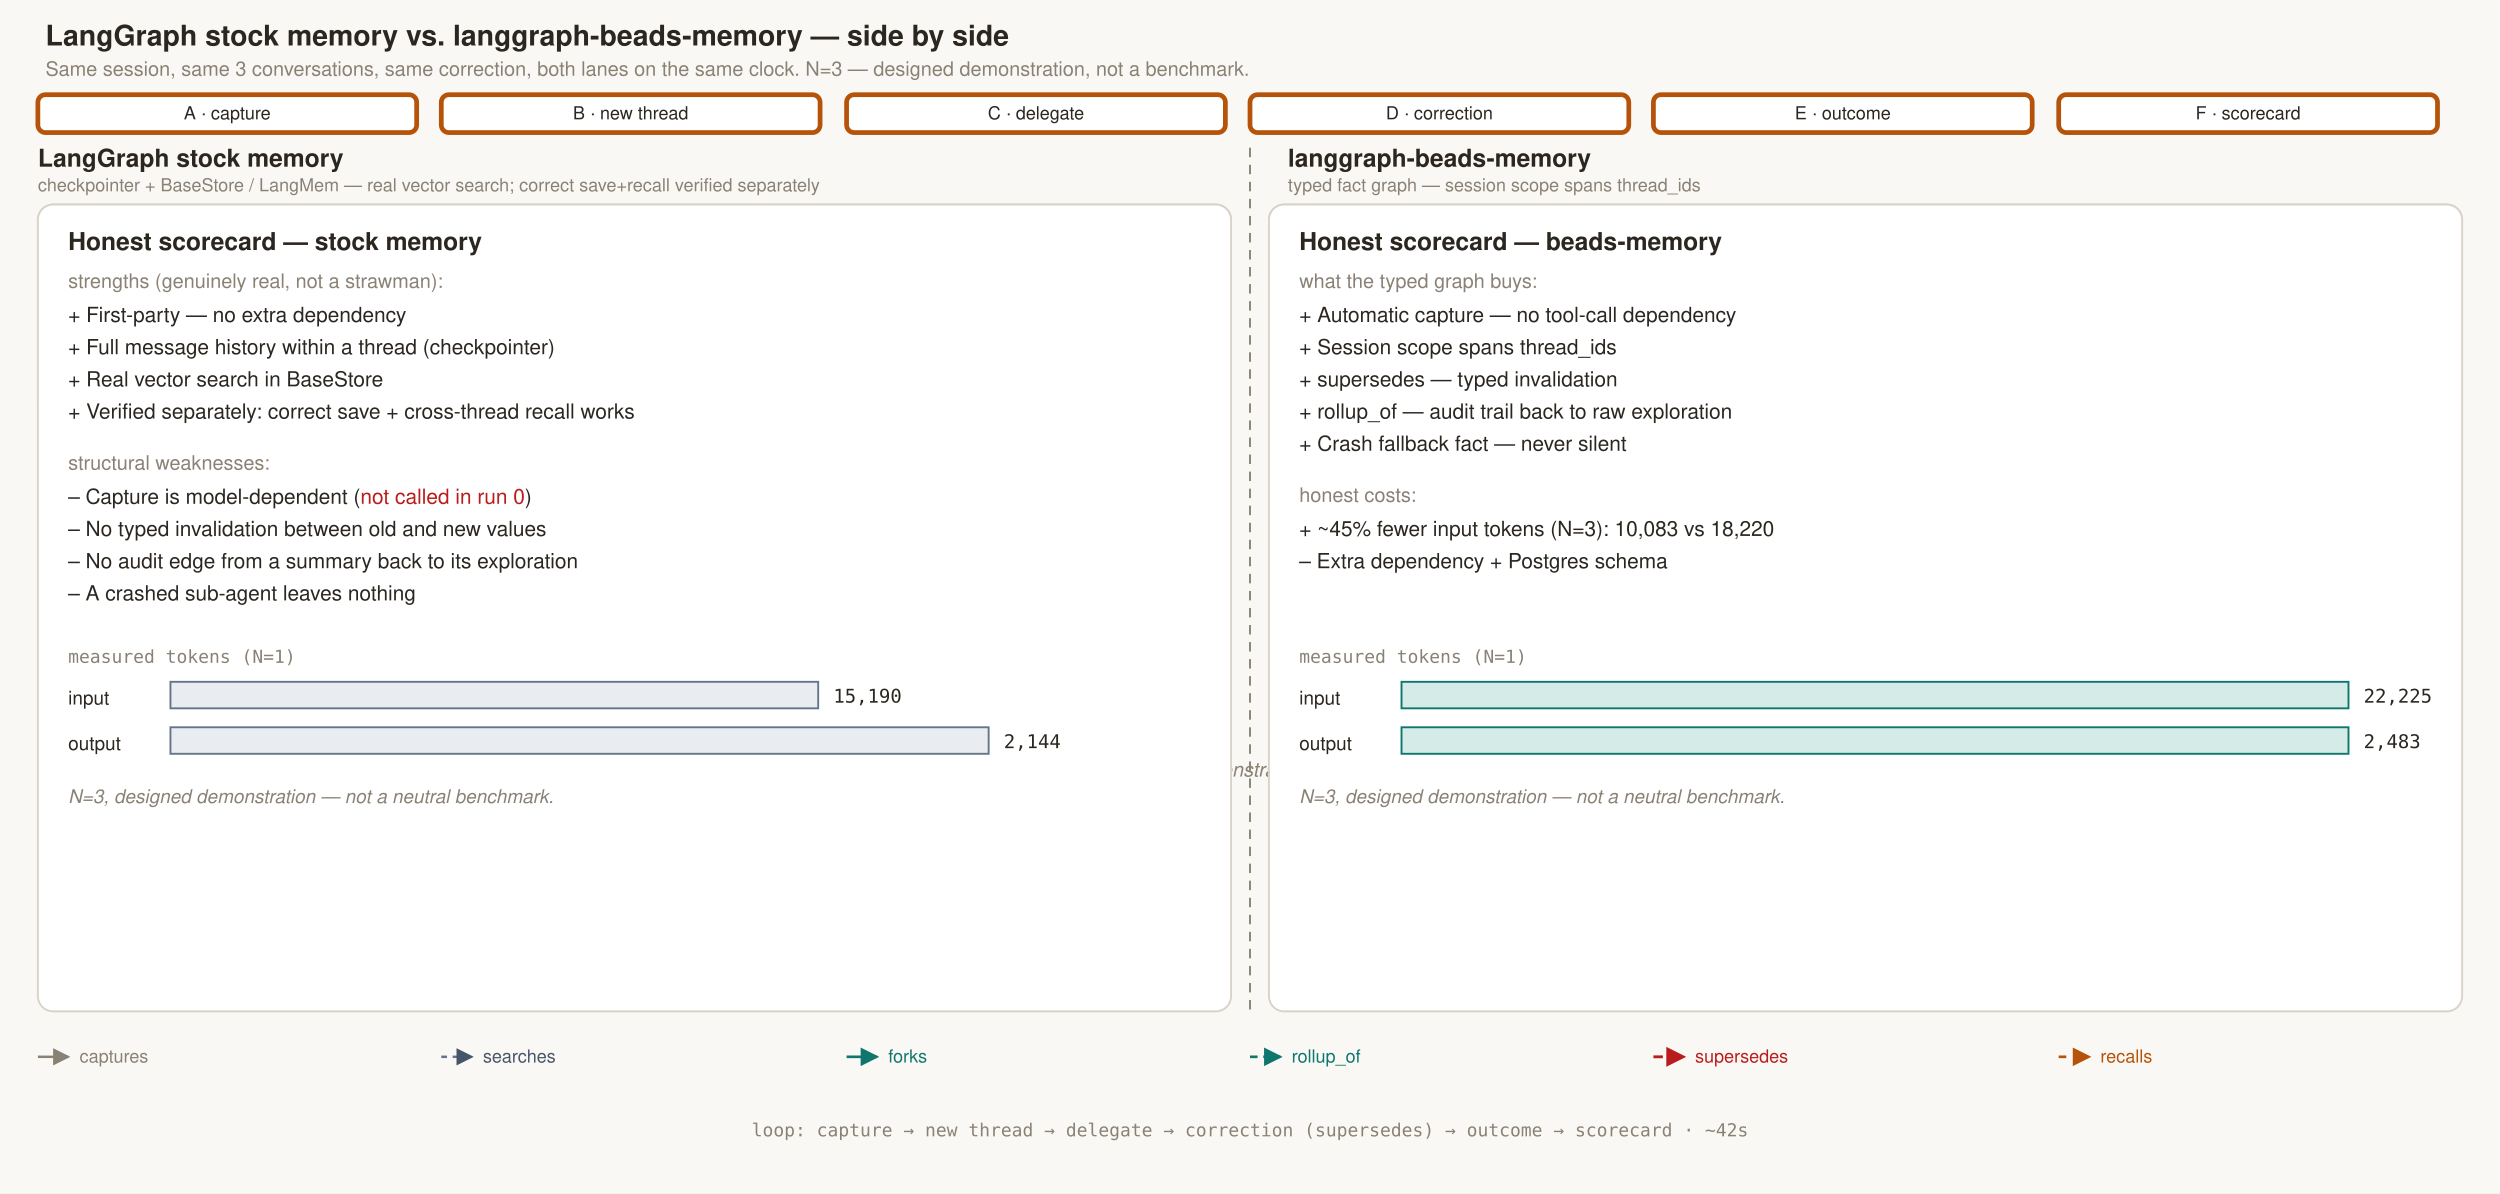
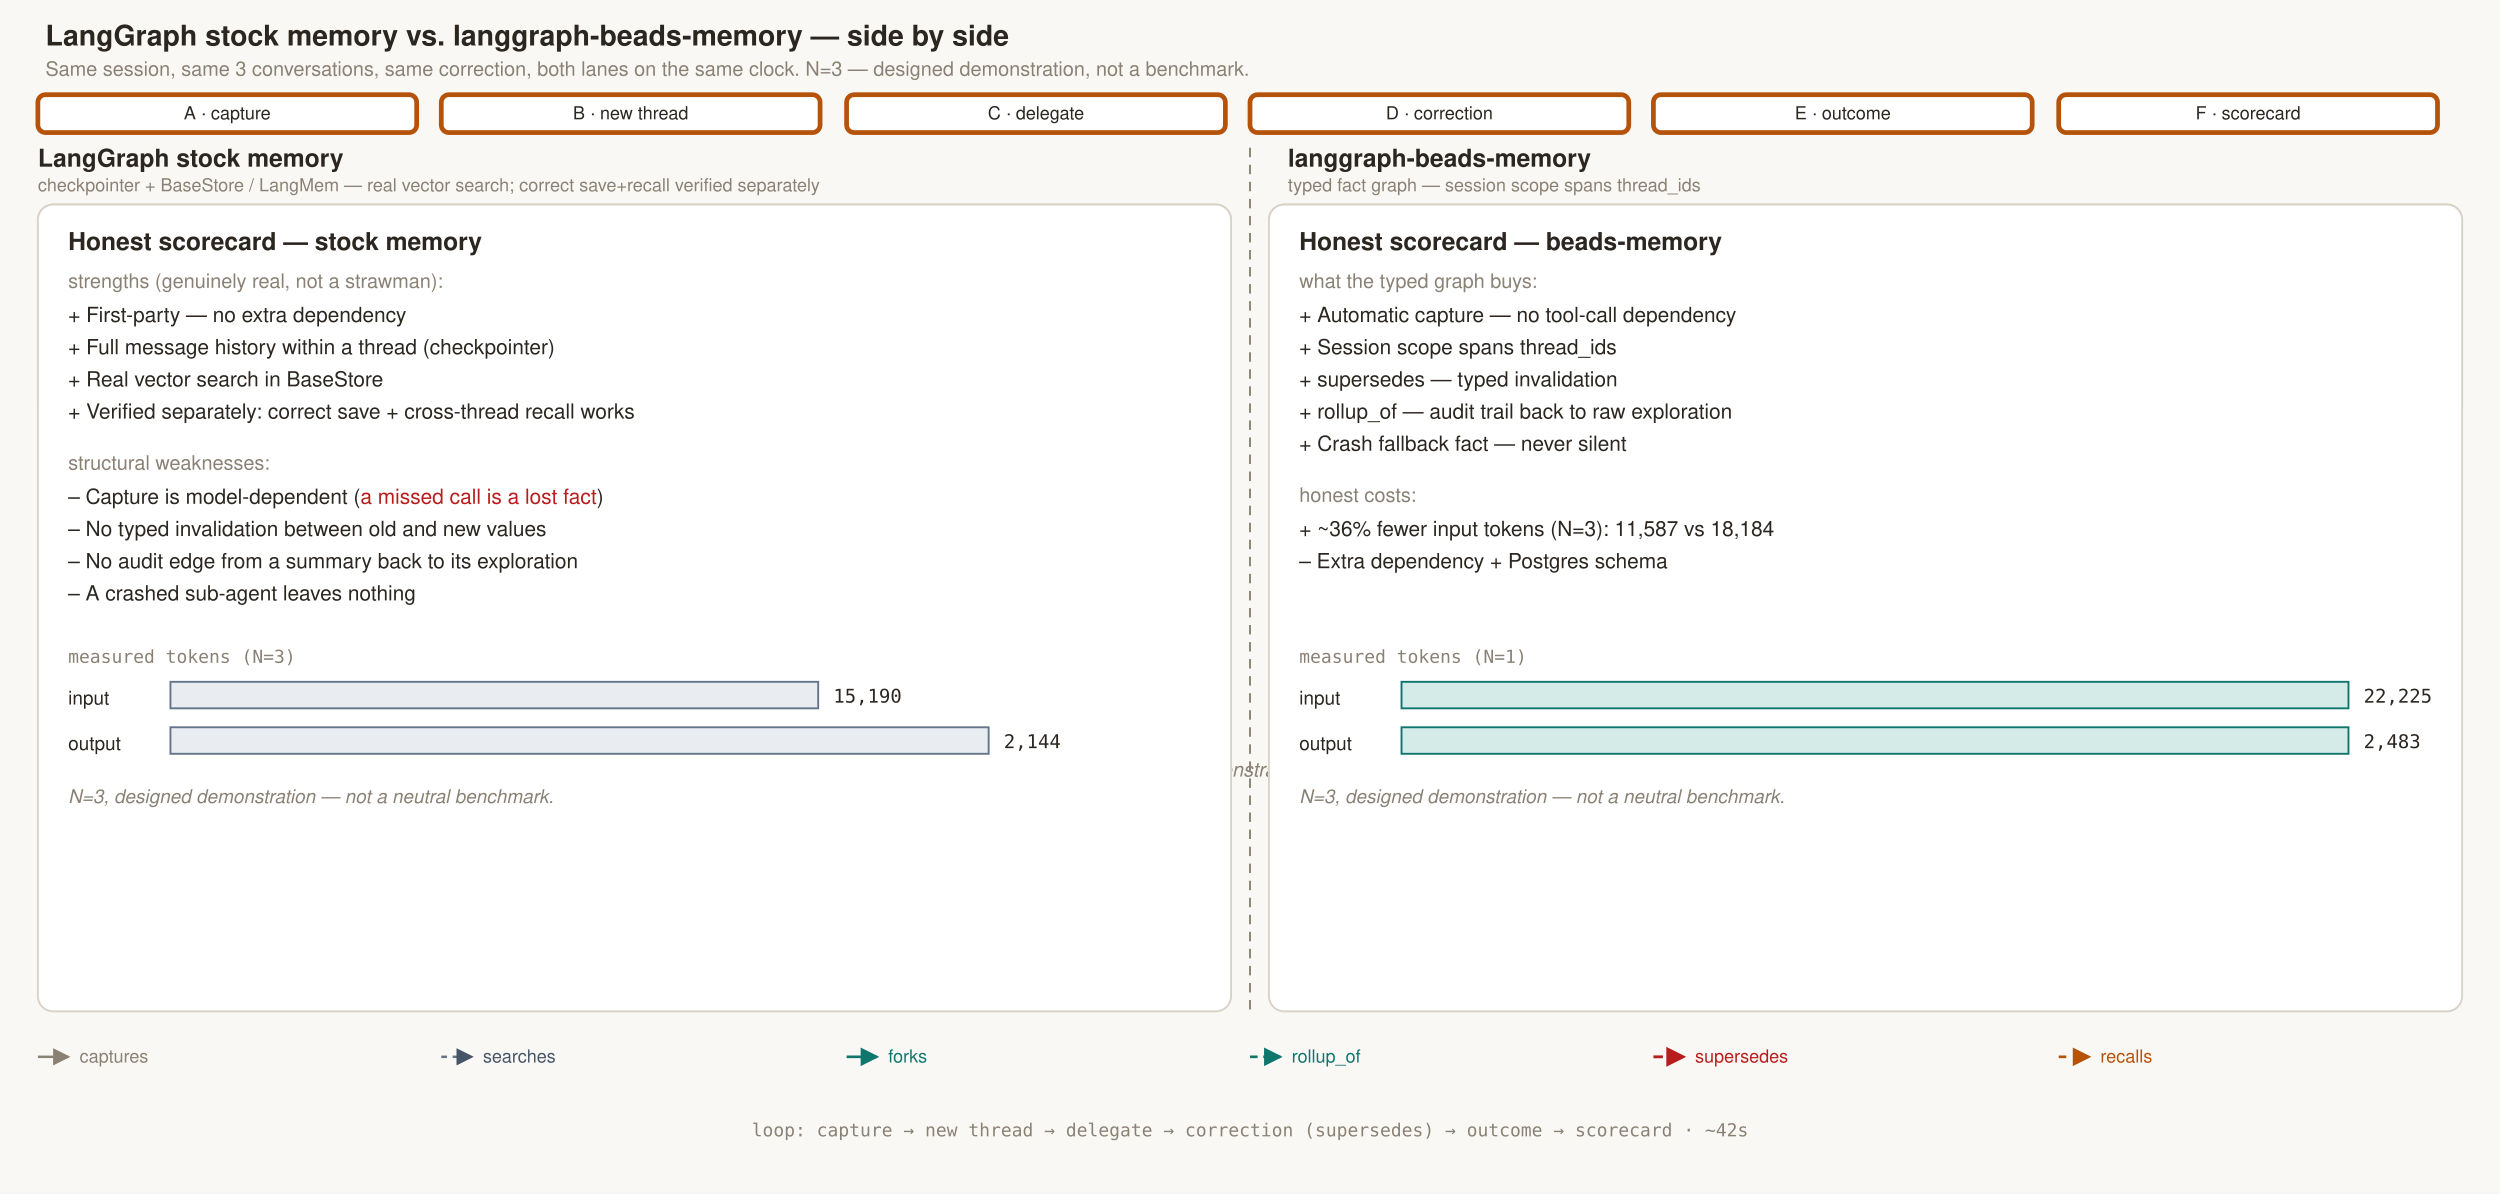
- <svg xmlns="http://www.w3.org/2000/svg" viewBox="0 0 1320 630" width="1320" height="630" role="img" aria-label="Animated side-by-side comparison: LangGraph stock memory (checkpointer plus BaseStore and LangMem) versus langgraph-beads-memory (typed fact graph), run through the same three-conversation scenario. Phase A: a user states budget, self-host, and primary-source-only constraints; beads-memory captures the message and the turn's conclusion verbatim with no extraction LLM, while stock memory requires the agent to call manage_memory, which in the measured run it did not do (checkpointer history within the thread is genuinely complete, though). Phase B: a new thread_id resets message history in both; beads-memory recalls top-K facts across threads automatically, while stock memory requires the agent to call search_memory and finds nothing saved. Phase C: three sub-agents research pgvector, qdrant, and weaviate; beads-memory forks isolated hash-suffixed namespaces and enforces conclude_task with rollup_of edges back to raw exploration, synthesizing a fallback fact if a sub-agent crashes; stock memory returns sub-agent results as plain messages with no isolation and no audit edge, and a crashed sub-agent returns nothing, silently. Phase D, the sharpest contrast: a budget correction from $100k to $50k. beads-memory writes a typed supersedes edge that flips the old fact to superseded, retired from retrieval but kept for audit; stock memory would hold both values as separate documents with nothing marking which is current. Phase E, the real measured outcome, N=1, directional, not a benchmark: the treatment answered, quote, given the updated budget constraint of $50,000, Qdrant is the most suitable choice, end quote, while the baseline mentioned no budget figure and ended, quote, if you have any additional information or constraints, please let me know, end quote. Phase F is an honest scorecard: stock memory's real strengths are first-party simplicity, full history within a thread, real vector search in BaseStore, and verified cross-thread recall when the agent does save; at N=3 beads-memory used about 45 percent fewer input tokens, 10,083 versus 18,220, so its real cost is an extra dependency and Postgres schema rather than token overhead.">
+ <svg xmlns="http://www.w3.org/2000/svg" viewBox="0 0 1320 630" width="1320" height="630" role="img" aria-label="Animated side-by-side comparison: LangGraph stock memory (checkpointer plus BaseStore and LangMem) versus langgraph-beads-memory (typed fact graph), run through the same three-conversation scenario. Phase A: a user states budget, self-host, and primary-source-only constraints; beads-memory captures the message and the turn's conclusion verbatim with no extraction LLM, while stock memory requires the agent to call manage_memory, which across three measured runs it did reliably, saving four whole unsplit blobs each time (checkpointer history within the thread is genuinely complete, too). Phase B: a new thread_id resets message history in both; beads-memory recalls top-K facts across threads automatically, while stock memory requires the agent to call search_memory, which it did in every run and which correctly returned the blobs it had saved. Phase C: three sub-agents research pgvector, qdrant, and weaviate; beads-memory forks isolated hash-suffixed namespaces and enforces conclude_task with rollup_of edges back to raw exploration, synthesizing a fallback fact if a sub-agent crashes; stock memory returns sub-agent results as plain messages with no isolation and no audit edge, and a crashed sub-agent returns nothing, silently. Phase D, the sharpest contrast: a budget correction from $100k to $50k. beads-memory writes a typed supersedes edge that flips the old fact to superseded, retired from retrieval but kept for audit; stock memory holds both values as separate documents with nothing marking which is current. Phase E, the measured outcome at N=3, a designed demonstration rather than a benchmark: beads-memory recommended Qdrant in all three runs and cited the corrected fifty thousand dollar budget in two of the three, quote, approximately $30,000 per year, well within our corrected budget of $50,000, end quote; stock memory recommended Weaviate in all three runs, roughly sixty thousand dollars a year and therefore over the revised budget, and cited no budget figure at all. Phase F is an honest scorecard: stock memory's real strengths are first-party simplicity, full history within a thread, real vector search in BaseStore, and cross-thread save and recall that worked in every measured run; at N=3 beads-memory used about 36 percent fewer input tokens, 11,587 versus 18,184, so its real cost is an extra dependency and Postgres schema rather than token overhead.">
  <style>
    .bg { fill: #faf8f4; }
    text { font-family: ui-sans-serif, system-ui, "Segoe UI", Helvetica, sans-serif; fill: #2b2620; }
    .mono { font-family: ui-monospace, "SF Mono", Menlo, Consolas, monospace; }
    .muted { fill: #8a8175; }
    .panelbox { fill: #ffffff; stroke: #d9d2c6; }
    .ghostbox { fill: none; stroke: #8a8175; stroke-dasharray: 5 4; }
    .lanebox { fill: #d5ebe8; stroke: #0f766e; }
    .stockbox { fill: #e9edf2; stroke: #64748b; }
    .stockDoc { fill: #dbe2ea; stroke: #475569; stroke-width: 2; }
    .string { stroke: #d9d2c6; stroke-width: 2.5; }
    .beadUser { fill: #f5e3cd; stroke: #b45309; stroke-width: 2; }
    .beadConcl { fill: #b45309; stroke: #b45309; stroke-width: 2; }
    .beadSum { fill: #0f766e; stroke: #0f766e; stroke-width: 2; }
    .beadFallback { fill: #ffffff; stroke: #8a8175; stroke-width: 2; stroke-dasharray: 3 2; }
    .flow { stroke: #8a8175; stroke-width: 1.3; fill: none; }
    .flowStock { stroke: #64748b; stroke-width: 1.3; fill: none; stroke-dasharray: 3 3; }
    .flowRecall { stroke: #b45309; stroke-width: 1.4; fill: none; stroke-dasharray: 4 4; }
    .flowAgent { stroke: #0f766e; stroke-width: 1.4; fill: none; }
    .flowRollup { stroke: #0f766e; stroke-width: 1.4; fill: none; stroke-dasharray: 4 3; }
    .flowFallback { stroke: #8a8175; stroke-width: 1.3; fill: none; stroke-dasharray: 3 3; }
    .edgeSup { stroke: #b91c1c; stroke-width: 1.5; fill: none; stroke-dasharray: 5 3; }
    .strike { stroke: #b91c1c; stroke-width: 2.2; }
    .hl { fill: none; stroke: #b45309; stroke-width: 2.5; }
    .cBead { fill: #b45309; }
    .cAgent { fill: #0f766e; }
    .cGone { fill: #b91c1c; }
    .cStock { fill: #475569; }

    @media (prefers-color-scheme: dark) {
      .bg { fill: #171512; }
      text { fill: #ece5da; }
      .muted { fill: #93897b; }
      .panelbox { fill: #201d19; stroke: #3b362e; }
      .ghostbox { stroke: #93897b; }
      .lanebox { fill: #12332f; stroke: #2dd4bf; }
      .stockbox { fill: #1c2431; stroke: #94a3b8; }
      .stockDoc { fill: #243040; stroke: #94a3b8; }
      .string { stroke: #3b362e; }
      .beadUser { fill: #3a2c17; stroke: #f59e0b; }
      .beadConcl { fill: #f59e0b; stroke: #f59e0b; }
      .beadSum { fill: #2dd4bf; stroke: #2dd4bf; }
      .beadFallback { fill: #201d19; stroke: #93897b; }
      .flow { stroke: #93897b; }
      .flowStock { stroke: #94a3b8; }
      .flowRecall { stroke: #f59e0b; }
      .flowAgent { stroke: #2dd4bf; }
      .flowRollup { stroke: #2dd4bf; }
      .flowFallback { stroke: #93897b; }
      .edgeSup { stroke: #f87171; }
      .strike { stroke: #f87171; }
      .hl { stroke: #f59e0b; }
      .cBead { fill: #f59e0b; }
      .cAgent { fill: #2dd4bf; }
      .cGone { fill: #f87171; }
      .cStock { fill: #94a3b8; }
    }

    /* 6 phases x 7s = 42s loop */
    .phA,.phB,.phC,.phD,.phE,.phF,.frameAE,.stA,.stC,.stD,.budgetBead {
      animation-duration: 42s; animation-iteration-count: infinite; animation-timing-function: ease;
    }
    .phA { animation-name: kA; } .phB { animation-name: kB; } .phC { animation-name: kC; }
    .phD { animation-name: kD; } .phE { animation-name: kE; } .phF { animation-name: kF; }
    .frameAE { animation-name: kFrameAE; }
    .stA { animation-name: kStA; } .stC { animation-name: kStC; } .stD { animation-name: kStD; }
    .budgetBead { animation-name: kBudgetBead; }

    /* phase-exclusive visibility: quick 0.6%-wide crossfade at each boundary, no lingering blank gap */
    @keyframes kA { 0%,16.067% { opacity: 1; } 16.667%,100% { opacity: 0; } }
    @keyframes kB { 0%,16.667% { opacity: 0; } 17.267%,32.733% { opacity: 1; } 33.333%,100% { opacity: 0; } }
    @keyframes kC { 0%,33.333% { opacity: 0; } 33.933%,49.4% { opacity: 1; } 50%,100% { opacity: 0; } }
    @keyframes kD { 0%,50% { opacity: 0; } 50.6%,66.067% { opacity: 1; } 66.667%,100% { opacity: 0; } }
    @keyframes kE { 0%,66.667% { opacity: 0; } 67.267%,82.733% { opacity: 1; } 83.333%,100% { opacity: 0; } }
    @keyframes kF { 0%,83.333% { opacity: 0; } 83.933%,99.4% { opacity: 1; } 100% { opacity: 0; } }

    /* the thread-panel frame covers phases A-E; phase F replaces it with the scorecard */
    @keyframes kFrameAE { 0%,82.733% { opacity: 1; } 83.333%,100% { opacity: 0; } }

    /* memory-store accumulation: appears once, then persists for the rest of the loop */
    @keyframes kStA { 0%,14% { opacity: 0; } 16%,100% { opacity: 1; } }
    @keyframes kStC { 0%,47% { opacity: 0; } 49%,100% { opacity: 1; } }
    @keyframes kStD { 0%,63% { opacity: 0; } 65%,100% { opacity: 1; } }
    /* the $100k bead: appears with the rest of phase A's captures, then dims once superseded in D */
    @keyframes kBudgetBead { 0%,14% { opacity: 0; } 16%,63% { opacity: 1; } 65%,100% { opacity: 0.35; } }

    @media (prefers-reduced-motion: reduce) {
      .phA,.phB,.phC,.phD,.phE,.frameAE,.stA,.stC,.stD,.budgetBead { animation: none; opacity: 0; }
      .phF { animation: none; opacity: 1; }
      .reducedSummary { opacity: 1; }
    }
    .reducedSummary { opacity: 0; }
  </style>
  <defs>
    <marker id="am" viewBox="0 0 8 8" refX="7" refY="4" markerWidth="7" markerHeight="7" orient="auto">
      <path d="M0 0 L8 4 L0 8 z" class="muted" fill="#8a8175" />
    </marker>
    <marker id="as" viewBox="0 0 8 8" refX="7" refY="4" markerWidth="7" markerHeight="7" orient="auto">
      <path d="M0 0 L8 4 L0 8 z" class="cStock" fill="#64748b" />
    </marker>
    <marker id="ab" viewBox="0 0 8 8" refX="7" refY="4" markerWidth="7" markerHeight="7" orient="auto">
      <path d="M0 0 L8 4 L0 8 z" class="cBead" fill="#b45309" />
    </marker>
    <marker id="aa" viewBox="0 0 8 8" refX="7" refY="4" markerWidth="7" markerHeight="7" orient="auto">
      <path d="M0 0 L8 4 L0 8 z" class="cAgent" fill="#0f766e" />
    </marker>
    <marker id="ag" viewBox="0 0 8 8" refX="7" refY="4" markerWidth="7" markerHeight="7" orient="auto">
      <path d="M0 0 L8 4 L0 8 z" class="cGone" fill="#b91c1c" />
    </marker>
  </defs>
  <rect class="bg" x="0" y="0" width="1320" height="630" />
  <text x="24" y="24" font-size="15" font-weight="650">LangGraph stock memory vs. langgraph-beads-memory — side by side</text>
  <text x="24" y="40" font-size="10.5" class="muted">Same session, same 3 conversations, same correction, both lanes on the same clock. N=3 — designed demonstration, not a benchmark.</text>
  <g font-size="9.5" class="mono muted">
    <rect x="20" y="50" width="200" height="20" rx="4" class="panelbox" />
    <text x="120" y="63" text-anchor="middle">A · capture</text>
    <rect x="233" y="50" width="200" height="20" rx="4" class="panelbox" />
    <text x="333" y="63" text-anchor="middle">B · new thread</text>
    <rect x="447" y="50" width="200" height="20" rx="4" class="panelbox" />
    <text x="547" y="63" text-anchor="middle">C · delegate</text>
    <rect x="660" y="50" width="200" height="20" rx="4" class="panelbox" />
    <text x="760" y="63" text-anchor="middle">D · correction</text>
    <rect x="873" y="50" width="200" height="20" rx="4" class="panelbox" />
    <text x="973" y="63" text-anchor="middle">E · outcome</text>
    <rect x="1087" y="50" width="200" height="20" rx="4" class="panelbox" />
    <text x="1187" y="63" text-anchor="middle">F · scorecard</text>
  </g>
  <g class="phA">
    <rect x="20" y="50" width="200" height="20" rx="4" class="hl" />
  </g>
  <g class="phB">
    <rect x="233" y="50" width="200" height="20" rx="4" class="hl" />
  </g>
  <g class="phC">
    <rect x="447" y="50" width="200" height="20" rx="4" class="hl" />
  </g>
  <g class="phD">
    <rect x="660" y="50" width="200" height="20" rx="4" class="hl" />
  </g>
  <g class="phE">
    <rect x="873" y="50" width="200" height="20" rx="4" class="hl" />
  </g>
  <g class="phF">
    <rect x="1087" y="50" width="200" height="20" rx="4" class="hl" />
  </g>
  <text x="20" y="88" font-size="13" font-weight="650">LangGraph stock memory</text>
  <text x="20" y="101" font-size="9.5" class="muted">checkpointer + BaseStore / LangMem — real vector search; correct save+recall verified separately</text>
  <text x="680" y="88" font-size="13" font-weight="650">langgraph-beads-memory</text>
  <text x="680" y="101" font-size="9.5" class="muted">typed fact graph — session scope spans thread_ids</text>
  <line x1="660" y1="78" x2="660" y2="534" class="ghostbox" />
  <rect x="20" y="108" width="630" height="112" rx="8" class="panelbox frameAE" />
  <rect x="670" y="108" width="630" height="112" rx="8" class="panelbox frameAE" />
  <g class="phA">
    <text x="32" y="126" font-size="11" class="mono muted">conversation 1 · thread_id: t1</text>
    <text x="32" y="143" font-size="12">"Pick us a vector DB. Budget <tspan font-weight="650">$100k</tspan>,</text>
    <text x="32" y="160" font-size="12">must <tspan font-weight="650">self-host</tspan>, <tspan font-weight="650">primary sources</tspan> only."</text>
    <text x="32" y="180" font-size="10.5" class="muted">checkpointer: full message history, this thread ✓</text>
    <text x="32" y="197" font-size="10.5" class="cStock">agent must call manage_memory() to persist anything</text>
    <path d="M330 220 C 330 270, 250 340, 175 356" class="flowStock" marker-end="url(#as)" />
-     <text x="345" y="270" font-size="10.5" class="cStock">manage_memory(user_input)? — model-dependent</text>
-     <text x="345" y="286" font-size="10.5" class="muted">run 0: not called — store stays empty</text>
+     <text x="345" y="270" font-size="10.5" class="cStock">manage_memory(user_input) — an explicit tool call</text>
+     <text x="345" y="286" font-size="10.5" class="muted">N=3: called 4x — saves whole unsplit blobs</text>
    <text x="682" y="126" font-size="11" class="mono muted">conversation 1 · thread_id: t1</text>
    <text x="682" y="143" font-size="12">"Pick us a vector DB. Budget <tspan font-weight="650">$100k</tspan>,</text>
    <text x="682" y="160" font-size="12">must <tspan font-weight="650">self-host</tspan>, <tspan font-weight="650">primary sources</tspan> only."</text>
    <text x="682" y="180" font-size="10.5" class="muted">agent → final recommendation ◆</text>
    <text x="682" y="197" font-size="10.5" class="muted">captured verbatim — no extraction LLM, no tool call</text>
    <path d="M700 220 C 700 300, 700 380, 700 442" class="flow" marker-end="url(#am)" />
    <path d="M770 220 C 770 300, 770 380, 770 442" class="flow" marker-end="url(#am)" />
    <path d="M840 220 C 840 300, 840 380, 840 442" class="flow" marker-end="url(#am)" />
    <path d="M910 214 C 910 300, 910 380, 910 442" class="flow" marker-end="url(#am)" />
    <text x="790" y="260" font-size="10.5" class="muted">captures — user_input + conclusion,</text>
    <text x="790" y="276" font-size="10.5" class="muted">verbatim, no extraction LLM</text>
  </g>
  <g class="phB">
    <text x="32" y="126" font-size="11" class="mono muted">conversation 2 · thread_id: t2 (new)</text>
    <text x="32" y="146" font-size="12">message history resets — new thread_id</text>
    <text x="32" y="168" font-size="10.5" class="cStock">agent must decide to call search_memory() to recall</text>
    <text x="32" y="185" font-size="10.5" class="muted">anything it previously chose to save</text>
    <path d="M175 356 C 250 320, 300 260, 330 220" class="flowStock" marker-end="url(#as)" />
    <text x="345" y="270" font-size="10.5" class="cStock">search_memory("budget, self-host, db")?</text>
-     <text x="345" y="286" font-size="10.5" class="muted">run 0: nothing was saved in conv-1 → ∅</text>
+     <text x="345" y="286" font-size="10.5" class="muted">N=3: returns the saved blobs ✓</text>
    <text x="682" y="126" font-size="11" class="mono muted">conversation 2 · thread_id: t2 (new)</text>
    <text x="682" y="146" font-size="12">"Investigate our options in depth."</text>
    <path d="M700 442 C 700 380, 700 300, 700 220" class="flowRecall" marker-end="url(#ab)" />
    <path d="M770 442 C 770 380, 770 300, 770 220" class="flowRecall" marker-end="url(#ab)" />
    <text x="790" y="176" font-size="10.5" class="cBead">recalls: top-K by similarity</text>
    <text x="790" y="192" font-size="10.5" class="cBead">+ short ids, injected automatically</text>
  </g>
  <g class="phC">
    <text x="32" y="126" font-size="11" class="mono muted">t2 — delegating research</text>
    <text x="32" y="143" font-size="11" class="muted">supervisor invokes 3 sub-agents</text>
    <path d="M330 220 C 260 232, 180 242, 135 250" class="flow" marker-end="url(#am)" />
    <path d="M330 220 L 315 250" class="flow" marker-end="url(#am)" />
    <path d="M330 220 C 400 232, 460 242, 495 250" class="flow" marker-end="url(#am)" />
    <text x="335" y="238" font-size="9.5" class="muted" text-anchor="middle">invoke</text>
    <rect x="60" y="250" width="150" height="70" rx="7" class="stockbox" />
    <text x="70" y="268" font-size="10" class="mono">pgvector agent</text>
    <text x="70" y="282" font-size="9" class="mono muted">(subgraph call)</text>
    <rect x="240" y="250" width="150" height="70" rx="7" class="stockbox" />
    <text x="250" y="268" font-size="10" class="mono">qdrant agent</text>
    <text x="250" y="282" font-size="9" class="mono muted">(subgraph call)</text>
    <rect x="420" y="250" width="150" height="70" rx="7" class="stockbox" />
    <text x="430" y="268" font-size="10" class="mono">weaviate agent</text>
    <text x="430" y="282" font-size="9" class="mono muted">(subgraph call)</text>
    <line x1="488" y1="278" x2="502" y2="292" class="edgeSup" />
    <line x1="502" y1="278" x2="488" y2="292" class="edgeSup" />
    <path d="M135 320 C 200 355, 260 380, 300 400" class="flow" marker-end="url(#am)" />
    <path d="M315 320 C 310 355, 305 380, 300 400" class="flow" marker-end="url(#am)" />
    <text x="310" y="360" font-size="10" class="muted">returns as messages</text>
    <text x="310" y="374" font-size="9.5" class="muted">no edge back to the exploration</text>
    <text x="495" y="335" font-size="9" class="cGone" text-anchor="middle">crash — returns nothing,</text>
    <text x="495" y="348" font-size="9" class="cGone" text-anchor="middle">parent unaware, silently</text>
    <text x="682" y="126" font-size="11" class="mono muted">t2 — delegating research</text>
    <text x="682" y="143" font-size="11" class="muted">supervisor forks 3 isolated namespaces</text>
    <path d="M985 220 C 900 232, 820 242, 775 250" class="flowAgent" marker-end="url(#aa)" />
    <path d="M985 220 L 955 250" class="flowAgent" marker-end="url(#aa)" />
    <path d="M985 220 C 1070 232, 1110 242, 1135 250" class="flowAgent" marker-end="url(#aa)" />
    <text x="985" y="238" font-size="9.5" class="cAgent" text-anchor="middle">forks: hash-suffixed namespace each</text>
    <rect x="700" y="250" width="150" height="70" rx="7" class="lanebox" />
    <text x="710" y="268" font-size="10" class="mono">pgvector</text>
    <text x="710" y="282" font-size="9" class="mono muted">task/sub-3f2a</text>
    <rect x="880" y="250" width="150" height="70" rx="7" class="lanebox" />
    <text x="890" y="268" font-size="10" class="mono">qdrant</text>
    <text x="890" y="282" font-size="9" class="mono muted">task/sub-91cc</text>
    <rect x="1060" y="250" width="150" height="70" rx="7" class="lanebox" />
    <text x="1070" y="268" font-size="10" class="mono">weaviate</text>
    <text x="1070" y="282" font-size="9" class="mono muted">task/sub-d04e</text>
    <circle cx="865" cy="285" r="7" fill="none" class="edgeSup" />
    <line x1="861" y1="281" x2="869" y2="289" class="edgeSup" />
    <text x="865" y="345" font-size="9" class="cGone" text-anchor="middle">siblings never see each other</text>
    <line x1="1128" y1="278" x2="1142" y2="292" class="edgeSup" />
    <line x1="1142" y1="278" x2="1128" y2="292" class="edgeSup" />
    <path d="M775 320 C 850 380, 950 420, 990 442" class="flowRollup" marker-end="url(#aa)" />
    <path d="M955 320 C 1000 380, 1040 420, 1060 442" class="flowRollup" marker-end="url(#aa)" />
    <path d="M1135 320 C 1135 380, 1132 420, 1130 442" class="flowFallback" marker-end="url(#am)" />
    <text x="900" y="382" font-size="9.5" class="cAgent" text-anchor="middle">conclude_task (enforced) →</text>
    <text x="900" y="395" font-size="9.5" class="cAgent" text-anchor="middle">one Σ each, rollup_of raw facts</text>
    <text x="1135" y="335" font-size="9" class="cGone" text-anchor="middle">no call —</text>
    <text x="1135" y="348" font-size="8.5" class="muted" text-anchor="middle">wrapper synthesizes; rollup_of still recorded</text>
  </g>
  <g class="phD">
    <text x="32" y="126" font-size="11" class="mono muted">t2 — correction</text>
    <text x="32" y="146" font-size="12">"Correction: budget is <tspan font-weight="650">$50k</tspan>, not $100k."</text>
-     <text x="32" y="166" font-size="10.5" class="cStock">if saved at all, this becomes a second document</text>
-     <text x="32" y="182" font-size="9.5" class="muted">(illustrative — run 0 wrote no first document to begin with)</text>
+     <text x="32" y="166" font-size="10.5" class="cStock">the correction becomes a second document</text>
+     <text x="32" y="182" font-size="9.5" class="muted">(both values stored — nothing marks which is current)</text>
    <rect x="140" y="248" width="130" height="56" rx="6" class="stockDoc" />
    <text x="205" y="272" font-size="10" text-anchor="middle" class="mono">budget:</text>
    <text x="205" y="288" font-size="11" text-anchor="middle" class="mono" font-weight="650">$100k</text>
    <rect x="320" y="248" width="130" height="56" rx="6" class="stockDoc" />
    <text x="385" y="272" font-size="10" text-anchor="middle" class="mono">budget:</text>
    <text x="385" y="288" font-size="11" text-anchor="middle" class="mono" font-weight="650">$50k</text>
    <path d="M270 300 C 300 330, 320 330, 350 302" class="flowStock" marker-end="url(#as)" />
    <path d="M350 302 C 320 330, 300 330, 270 300" class="flowStock" marker-end="url(#as)" />
    <text x="310" y="352" font-size="10" class="cGone" text-anchor="middle">both retrievable — nothing marks</text>
    <text x="310" y="366" font-size="10" class="cGone" text-anchor="middle">which value is current</text>
    <text x="682" y="126" font-size="11" class="mono muted">t2 — correction</text>
    <text x="682" y="146" font-size="12">"Correction: budget is <tspan font-weight="650">$50k</tspan>, not $100k."</text>
    <text x="682" y="166" font-size="10.5" class="cGone">remember_fact() writes a typed supersedes edge</text>
    <text x="682" y="182" font-size="9.5" class="muted">stale $100k flips to superseded — retired, kept for audit</text>
    <path d="M1220 220 C 1220 300, 1220 380, 1220 442" class="flow" marker-end="url(#am)" />
    <text x="1000" y="270" font-size="10.5" class="muted">captures the correction as a new fact</text>
  </g>
  <g class="phE">
    <text x="32" y="126" font-size="11" class="mono muted">conversation 3 · thread_id: t3 (new)</text>
    <text x="32" y="146" font-size="12">"So — which DB should we pick, and why?"</text>
-     <text x="32" y="166" font-size="10.5" class="muted">real answer (run 0): no budget figure mentioned —</text>
-     <text x="32" y="184" font-size="11">"...if you have any additional information or</text>
-     <text x="32" y="201" font-size="11">constraints, please let me know."</text>
+     <text x="32" y="166" font-size="10.5" class="muted">measured (3/3 runs): no budget figure at all —</text>
+     <text x="32" y="184" font-size="11">"...<tspan font-weight="650">Weaviate</tspan> is the most suitable choice."</text>
+     <text x="32" y="201" font-size="10.5" class="cGone">≈$60k/yr — over the revised $50k budget</text>
    <path d="M175 356 C 250 320, 300 260, 330 220" class="flowStock" marker-end="url(#as)" />
-     <text x="345" y="270" font-size="10.5" class="cStock">recall: nothing relevant found (∅)</text>
+     <text x="345" y="270" font-size="10.5" class="cStock">recalls blobs — but not which budget is current</text>
    <text x="682" y="126" font-size="11" class="mono muted">conversation 3 · thread_id: t3 (new)</text>
    <text x="682" y="146" font-size="12">"So — which DB should we pick, and why?"</text>
-     <text x="682" y="166" font-size="10.5" class="muted">real answer (run 0):</text>
-     <text x="682" y="184" font-size="11">"...given the updated budget constraint of $50,000,</text>
-     <text x="682" y="201" font-size="11">
-       <tspan font-weight="650">Qdrant</tspan> is the most suitable choice." ✓</text>
+     <text x="682" y="166" font-size="10.5" class="muted">measured (revised budget cited 2/3 runs):</text>
+     <text x="682" y="184" font-size="11">"...approximately $30,000 per year, well within</text>
+     <text x="682" y="201" font-size="11">our corrected budget of $50,000." — <tspan font-weight="650">Qdrant</tspan> 3/3 ✓</text>
    <path d="M770 442 C 770 380, 770 300, 770 220" class="flowRecall" marker-end="url(#ab)" />
    <path d="M1220 442 C 1220 380, 1220 300, 1220 220" class="flowRecall" marker-end="url(#ab)" />
    <text x="990" y="260" font-size="10.5" class="cBead" text-anchor="middle">recalls active facts only —</text>
    <text x="990" y="276" font-size="10.5" class="cBead" text-anchor="middle">superseded $100k stays excluded</text>
    <text x="660" y="410" font-size="10.5" class="muted" text-anchor="middle" font-style="italic">N=3 — designed demonstration, not a benchmark.</text>
  </g>
  <text x="40" y="428" font-size="9.5" class="mono muted frameAE">BaseStore (namespaced KV documents)</text>
  <text x="680" y="428" font-size="9.5" class="mono muted frameAE">fact graph (session-scoped)</text>
  <line x1="670" y1="452" x2="1290" y2="452" class="string frameAE" />
  <g class="stA">
    <rect x="40" y="438" width="170" height="30" rx="5" class="ghostbox" />
-     <text x="125" y="457" font-size="9.5" text-anchor="middle" class="muted">manage_memory: not called ✗</text>
+     <text x="125" y="457" font-size="9.5" text-anchor="middle" class="muted">manage_memory: 4 blobs saved ✓</text>
  </g>
  <g class="stC">
    <rect x="230" y="438" width="240" height="30" rx="5" class="ghostbox" />
    <text x="350" y="457" font-size="9" text-anchor="middle" class="muted">delegation → messages only, not persisted</text>
  </g>
  <g class="stA budgetBead">
    <circle cx="700" cy="452" r="10" class="beadUser" />
    <text x="700" y="476" font-size="9" text-anchor="middle" class="mono">$100k</text>
  </g>
  <g class="stA">
    <circle cx="770" cy="452" r="10" class="beadUser" />
    <text x="770" y="476" font-size="9" text-anchor="middle" class="mono">selfhost</text>
    <circle cx="840" cy="452" r="10" class="beadUser" />
    <text x="840" y="476" font-size="9" text-anchor="middle" class="mono">primary</text>
    <circle cx="910" cy="452" r="10" class="beadConcl" />
    <text x="910" y="476" font-size="9" text-anchor="middle" class="mono">concl◆</text>
  </g>
  <g class="stC">
    <circle cx="990" cy="452" r="10" class="beadSum" />
    <text x="990" y="476" font-size="9" text-anchor="middle" class="mono">pgvΣ</text>
    <circle cx="1060" cy="452" r="10" class="beadSum" />
    <text x="1060" y="476" font-size="9" text-anchor="middle" class="mono">qdrΣ</text>
    <circle cx="1130" cy="452" r="10" class="beadFallback" />
    <text x="1130" y="476" font-size="9" text-anchor="middle" class="mono">wvtΣ*</text>
  </g>
  <g class="stD">
    <circle cx="1220" cy="452" r="10" class="beadUser" />
    <text x="1220" y="476" font-size="9" text-anchor="middle" class="mono">$50k</text>
    <path d="M1208 444 C 1000 388, 800 388, 714 444" class="edgeSup" marker-end="url(#ag)" />
    <line x1="690" y1="444" x2="710" y2="462" class="strike" />
    <text x="960" y="378" font-size="10.5" class="cGone" text-anchor="middle">supersedes — stale retired, kept for audit</text>
  </g>
  <g font-size="11">
    <text class="phA" x="20" y="498">Within a thread, the checkpointer keeps full history — genuinely solid. Cross-thread continuity needs</text>
-     <text class="phA" x="20" y="516">the agent to call manage_memory; in run 0 it didn't.</text>
+     <text class="phA" x="20" y="516">the agent to call manage_memory — it did, 4x, in every measured run.</text>
    <text class="phB" x="20" y="498">A new thread_id means fresh message history. Continuity now depends on the agent choosing to</text>
    <text class="phB" x="20" y="516">search_memory — and on something having been saved to find.</text>
    <text class="phC" x="20" y="498">Sub-agent results return as messages into the parent's history. No enforced boundary between</text>
    <text class="phC" x="20" y="516">siblings, and no edge from a conclusion back to the exploration that produced it.</text>
    <text class="phD" x="20" y="498">A correction would become a second, separate document. Nothing marks which one is current —</text>
    <text class="phD" x="20" y="516">similarity search can return either value.</text>
    <text class="phE" x="20" y="498">Real answer (run 0): no budget figure mentioned, ending with a request for "any additional</text>
    <text class="phE" x="20" y="516">information or constraints."</text>
    <text class="phA" x="680" y="498">Every user message and the turn's final answer are captured as facts automatically — verbatim,</text>
    <text class="phA" x="680" y="516">no extraction LLM, no tool-call decision required.</text>
    <text class="phB" x="680" y="498">Session scope spans thread_ids. Relevant facts are recalled by similarity and injected automatically,</text>
    <text class="phB" x="680" y="516">with short ids the agent can cite.</text>
    <text class="phC" x="680" y="498">Each sub-agent forks an isolated, hash-suffixed namespace and cannot see its siblings. conclude_task</text>
    <text class="phC" x="680" y="516">is enforced; a crash still yields a synthesized fallback fact — nothing vanishes silently.</text>
    <text class="phD" x="680" y="498">A typed supersedes edge flips the old fact to superseded — retired from retrieval, kept for audit.</text>
    <text class="phD" x="680" y="516">Only $50k is retrievable now.</text>
-     <text class="phE" x="680" y="498">Real answer (run 0): "given the updated budget constraint of $50,000, Qdrant is the most</text>
-     <text class="phE" x="680" y="516">suitable choice."</text>
+     <text class="phE" x="680" y="498">Measured: Qdrant picked 3/3, citing the corrected $50k budget in 2 of 3 runs. The baseline</text>
+     <text class="phE" x="680" y="516">picked Weaviate 3/3 (≈$60k) and cited no budget figure at all.</text>
  </g>
  <g class="phF">
    <rect x="20" y="108" width="630" height="426" rx="8" class="panelbox" />
    <text x="36" y="132" font-size="13" font-weight="650">Honest scorecard — stock memory</text>
    <text x="36" y="152" font-size="10.5" class="muted">strengths (genuinely real, not a strawman):</text>
    <text x="36" y="170" font-size="11">+ First-party — no extra dependency</text>
    <text x="36" y="187" font-size="11">+ Full message history within a thread (checkpointer)</text>
    <text x="36" y="204" font-size="11">+ Real vector search in BaseStore</text>
    <text x="36" y="221" font-size="11">+ Verified separately: correct save + cross-thread recall works</text>
    <text x="36" y="248" font-size="10.5" class="muted">structural weaknesses:</text>
-     <text x="36" y="266" font-size="11">– Capture is model-dependent (<tspan class="cGone">not called in run 0</tspan>)</text>
+     <text x="36" y="266" font-size="11">– Capture is model-dependent (<tspan class="cGone">a missed call is a lost fact</tspan>)</text>
    <text x="36" y="283" font-size="11">– No typed invalidation between old and new values</text>
    <text x="36" y="300" font-size="11">– No audit edge from a summary back to its exploration</text>
    <text x="36" y="317" font-size="11">– A crashed sub-agent leaves nothing</text>
-     <text x="36" y="350" font-size="9.5" class="mono muted">measured tokens (N=1)</text>
+     <text x="36" y="350" font-size="9.5" class="mono muted">measured tokens (N=3)</text>
    <text x="36" y="372" font-size="10">input</text>
    <rect x="90" y="360" width="342" height="14" class="stockbox" />
    <text x="440" y="371" font-size="10" class="mono">15,190</text>
    <text x="36" y="396" font-size="10">output</text>
    <rect x="90" y="384" width="432" height="14" class="stockbox" />
    <text x="530" y="395" font-size="10" class="mono">2,144</text>
    <text x="36" y="424" font-size="10" class="muted" font-style="italic">N=3, designed demonstration — not a neutral benchmark.</text>
    <rect x="670" y="108" width="630" height="426" rx="8" class="panelbox" />
    <text x="686" y="132" font-size="13" font-weight="650">Honest scorecard — beads-memory</text>
    <text x="686" y="152" font-size="10.5" class="muted">what the typed graph buys:</text>
    <text x="686" y="170" font-size="11">+ Automatic capture — no tool-call dependency</text>
    <text x="686" y="187" font-size="11">+ Session scope spans thread_ids</text>
    <text x="686" y="204" font-size="11">+ supersedes — typed invalidation</text>
    <text x="686" y="221" font-size="11">+ rollup_of — audit trail back to raw exploration</text>
    <text x="686" y="238" font-size="11">+ Crash fallback fact — never silent</text>
    <text x="686" y="265" font-size="10.5" class="muted">honest costs:</text>
-     <text x="686" y="283" font-size="11">+ ~45% fewer input tokens (N=3): 10,083 vs 18,220</text>
+     <text x="686" y="283" font-size="11">+ ~36% fewer input tokens (N=3): 11,587 vs 18,184</text>
    <text x="686" y="300" font-size="11">– Extra dependency + Postgres schema</text>
    <text x="686" y="350" font-size="9.5" class="mono muted">measured tokens (N=1)</text>
    <text x="686" y="372" font-size="10">input</text>
    <rect x="740" y="360" width="500" height="14" class="lanebox" />
    <text x="1248" y="371" font-size="10" class="mono">22,225</text>
    <text x="686" y="396" font-size="10">output</text>
    <rect x="740" y="384" width="500" height="14" class="lanebox" />
    <text x="1248" y="395" font-size="10" class="mono">2,483</text>
    <text x="686" y="424" font-size="10" class="muted" font-style="italic">N=3, designed demonstration — not a neutral benchmark.</text>
  </g>
  <g font-size="9.5" class="mono">
    <line x1="20" y1="558" x2="36" y2="558" class="flow" marker-end="url(#am)" />
    <text x="42" y="561" class="muted">captures</text>
    <line x1="233" y1="558" x2="249" y2="558" class="flowStock" marker-end="url(#as)" />
    <text x="255" y="561" class="cStock">searches</text>
    <line x1="447" y1="558" x2="463" y2="558" class="flowAgent" marker-end="url(#aa)" />
    <text x="469" y="561" class="cAgent">forks</text>
    <line x1="660" y1="558" x2="676" y2="558" class="flowRollup" marker-end="url(#aa)" />
    <text x="682" y="561" class="cAgent">rollup_of</text>
    <line x1="873" y1="558" x2="889" y2="558" class="edgeSup" marker-end="url(#ag)" />
    <text x="895" y="561" class="cGone">supersedes</text>
    <line x1="1087" y1="558" x2="1103" y2="558" class="flowRecall" marker-end="url(#ab)" />
    <text x="1109" y="561" class="cBead">recalls</text>
  </g>
  <text x="660" y="600" font-size="9.5" class="mono muted" text-anchor="middle">loop: capture → new thread → delegate → correction (supersedes) → outcome → scorecard · ~42s</text>
  <g class="reducedSummary" font-size="11">
    <text x="40" y="150" font-weight="650">Same session, three conversations, one correction — both memory designs, side by side.</text>
    <text x="40" y="168" class="muted">(N=3 — designed demonstration, not a benchmark.)</text>
    <text x="40" y="194">Capture: beads-memory saves every user message and final answer automatically; stock memory needs</text>
    <text x="40" y="211">the agent to call manage_memory — it didn't, in run 0 (checkpointer history within-thread is solid).</text>
    <text x="40" y="237">New thread: beads-memory recalls top-K facts across thread_ids automatically; stock memory needs the</text>
    <text x="40" y="254">agent to call search_memory, and found nothing saved.</text>
    <text x="40" y="280">Delegation: beads-memory forks isolated namespaces with enforced conclude_task and rollup_of audit</text>
    <text x="40" y="297">edges, plus a crash fallback fact; stock memory returns results as plain messages with no isolation,</text>
    <text x="40" y="314">no audit edge, and a crashed sub-agent returns nothing, silently.</text>
    <text x="40" y="340">Correction ($100k → $50k): beads-memory flips a typed supersedes edge — old value retired, kept for</text>
    <text x="40" y="357">audit. Stock memory would hold both values with nothing marking which is current.</text>
-     <text x="40" y="383">Measured: treatment answered "given the updated budget constraint of $50,000, Qdrant is the most</text>
-     <text x="40" y="400">suitable choice." Baseline mentioned no budget figure at all.</text>
-     <text x="40" y="426">Measured N=3: beads-memory used ~45% FEWER input tokens (10,083 vs 18,220). Its real cost is an extra</text>
+     <text x="40" y="383">Measured N=3: beads-memory picked Qdrant 3/3 and cited the corrected $50k budget 2/3. Stock</text>
+     <text x="40" y="400">memory picked Weaviate 3/3 (≈$60k, over budget) and cited no budget figure at all.</text>
+     <text x="40" y="426">Measured N=3: beads-memory used ~36% FEWER input tokens (11,587 vs 18,184). Its real cost is an extra</text>
    <text x="40" y="443">dependency and Postgres schema. See the scorecard panels below for the full breakdown.</text>
  </g>
</svg>
